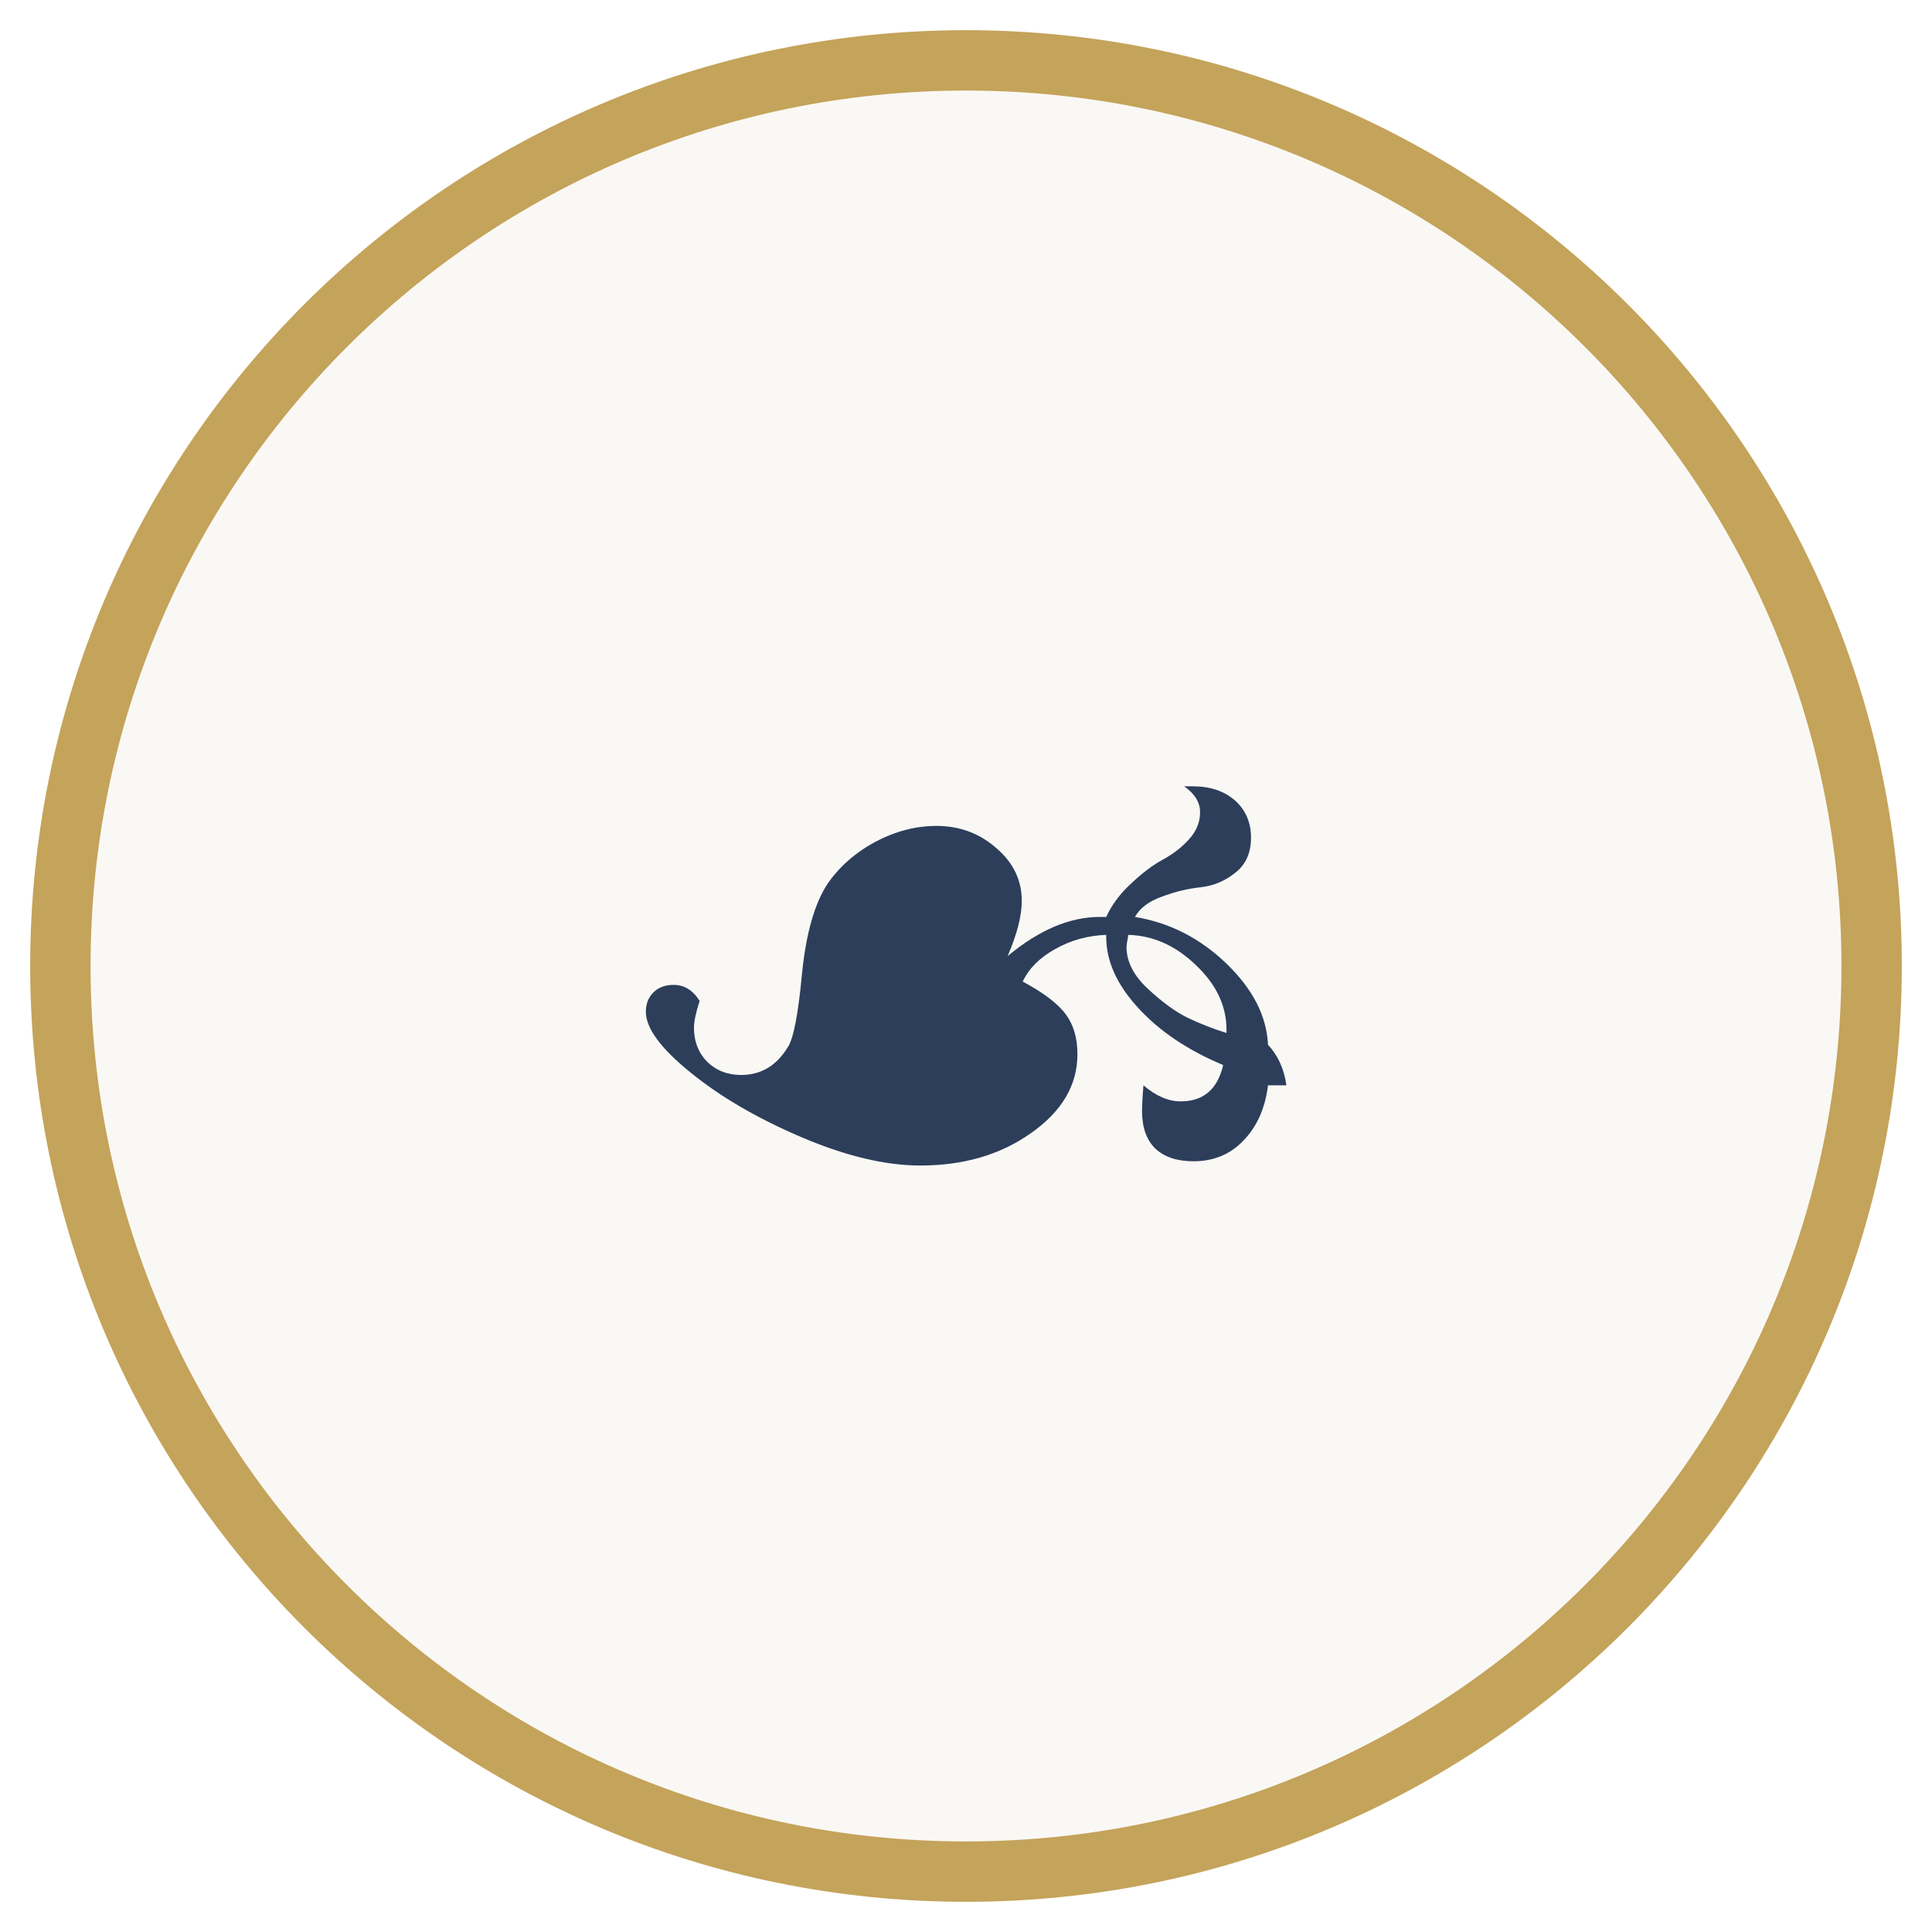
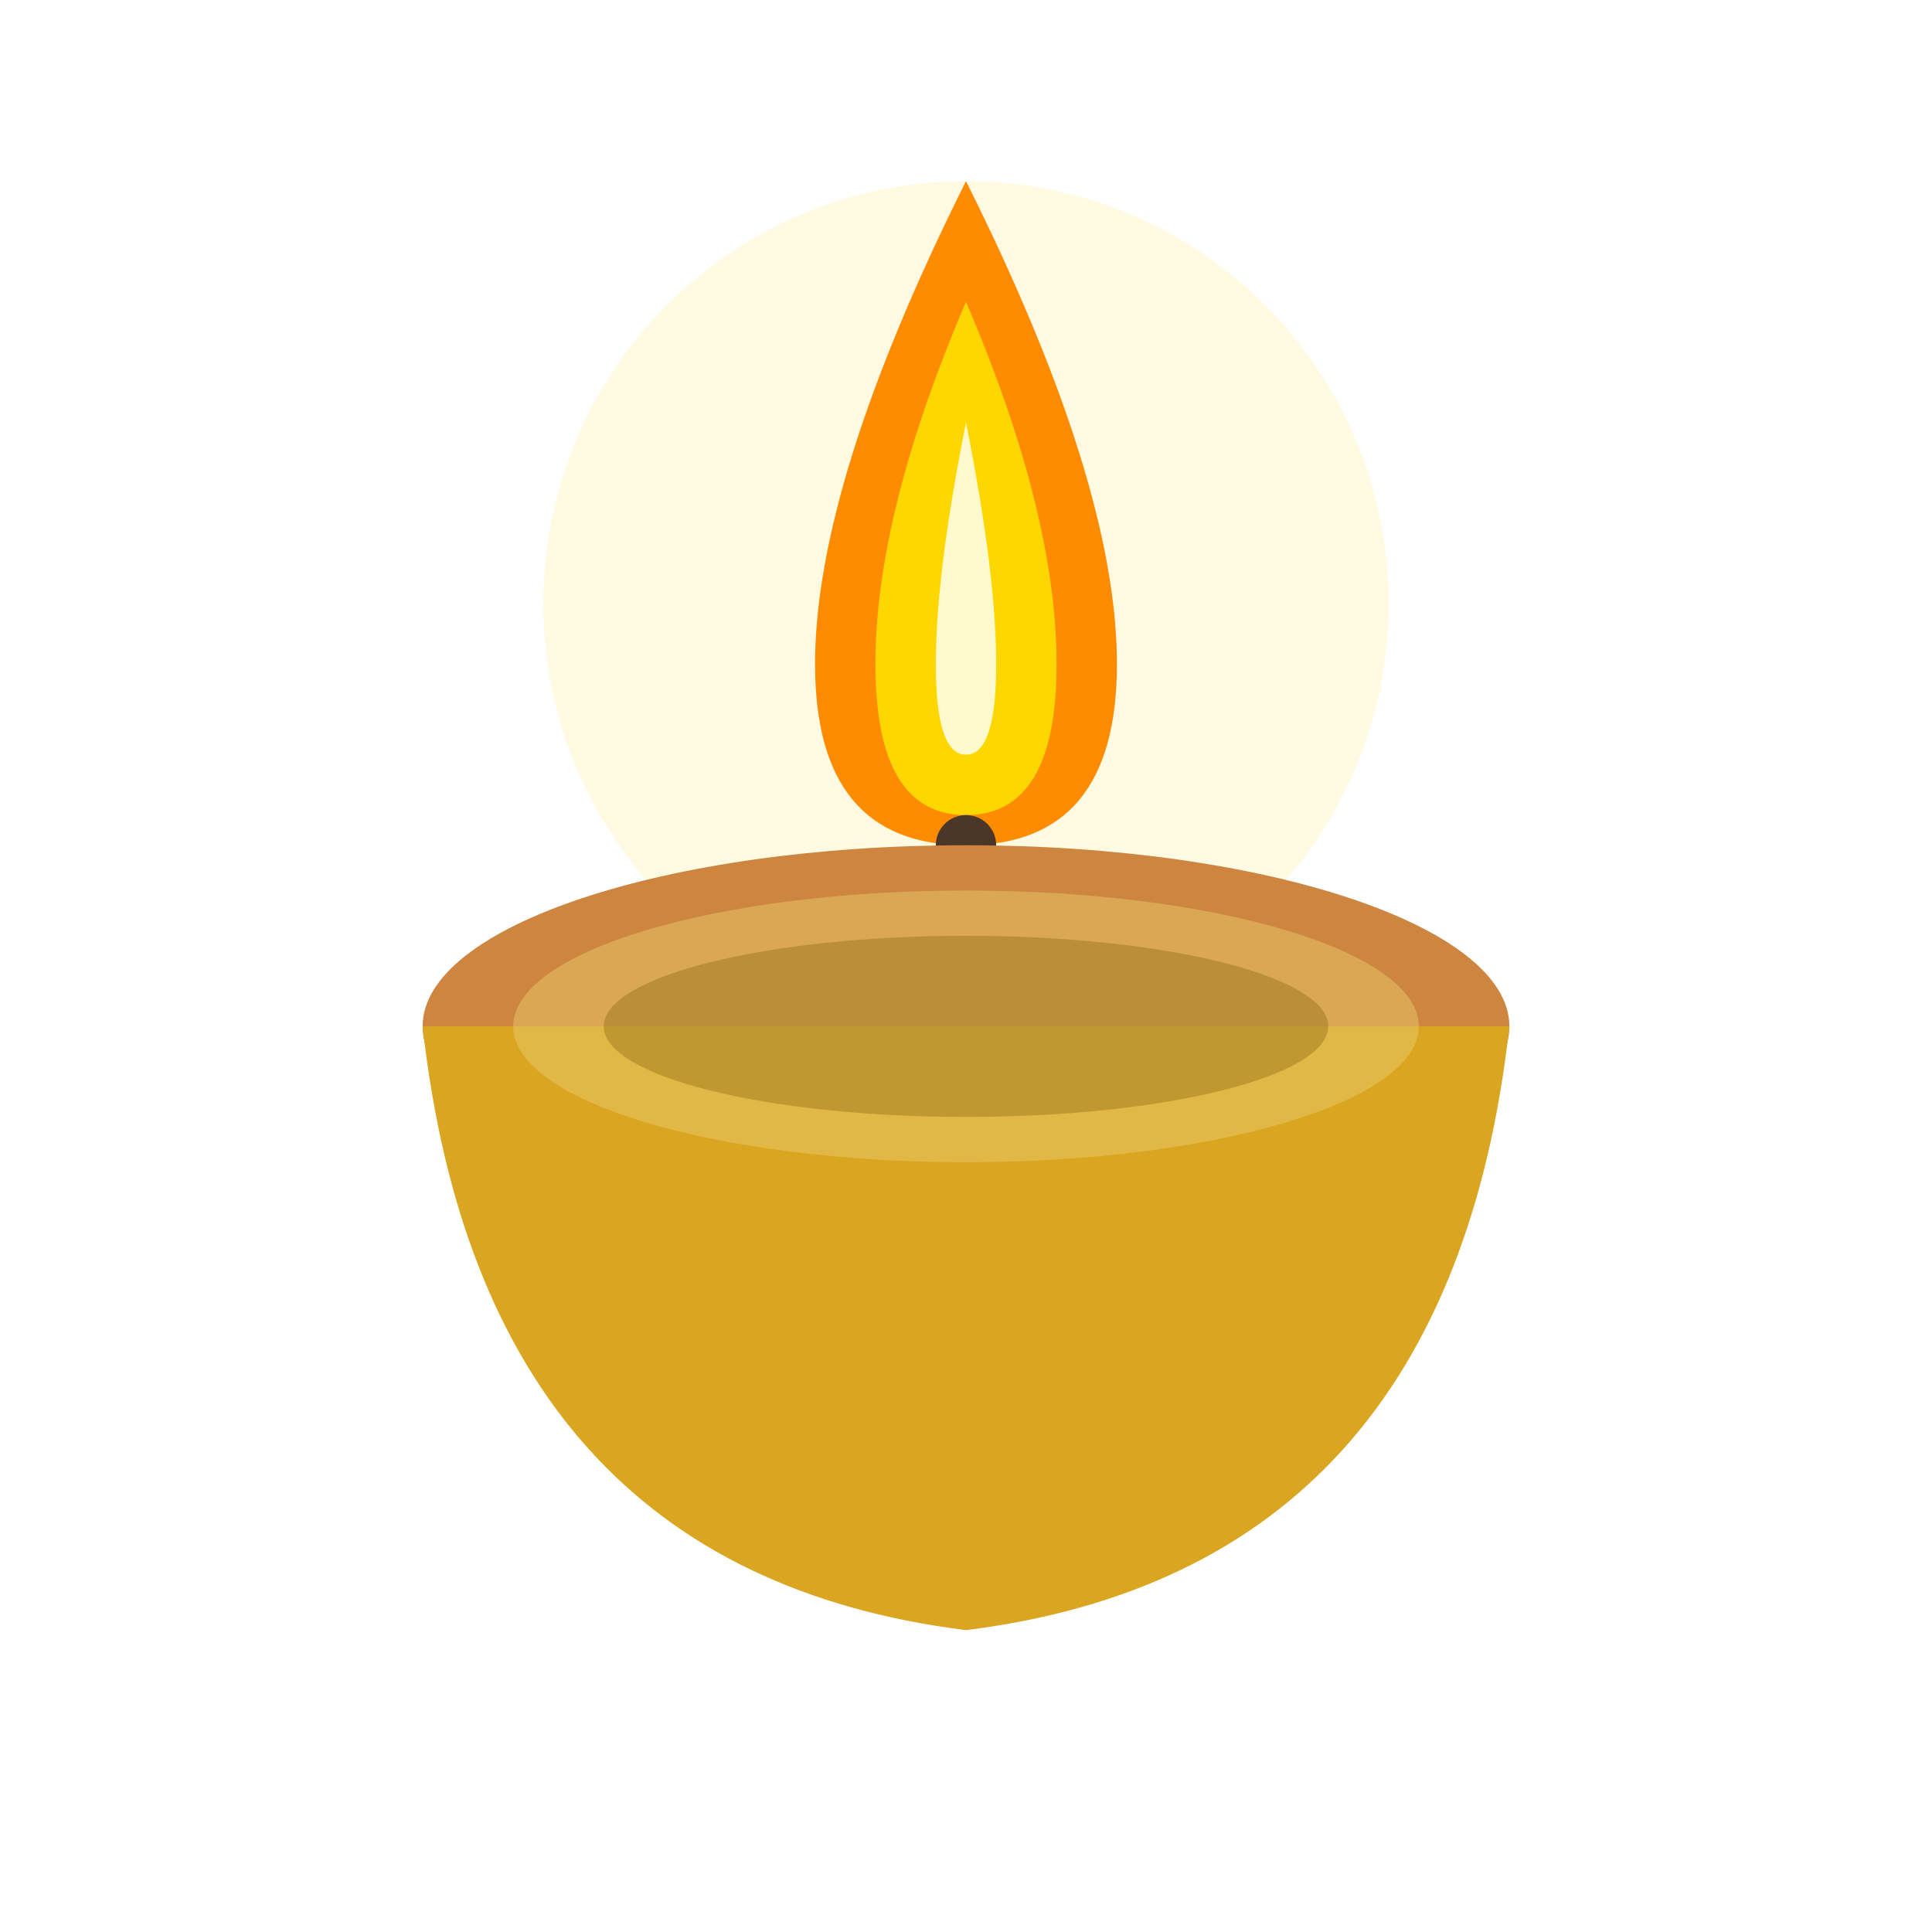
<svg xmlns="http://www.w3.org/2000/svg" viewBox="0 0 64 64">
-   <circle cx="32" cy="32" r="30" fill="#FAF8F5" stroke="#C4A35A" stroke-width="2" />
-   <text x="32" y="42" text-anchor="middle" font-size="28" fill="#2C3E5A" font-family="serif">☙</text>
+   <circle cx="32" cy="20" r="14" fill="#FFD700" opacity="0.12" />
+   <path d="M32 6 Q27 16 27 22 Q27 28 32 28 Q37 28 37 22 Q37 16 32 6Z" fill="#FF8C00" />
+   <path d="M32 10 Q29 17 29 22 Q29 27 32 27 Q35 27 35 22 Q35 17 32 10Z" fill="#FFD700" />
+   <path d="M32 14 Q31 19 31 22 Q31 25 32 25 Q33 25 33 22 Q33 19 32 14Z" fill="#FFFACD" />
+   <rect x="31" y="27" width="2" height="6" rx="1" fill="#4A3728" />
+   <ellipse cx="32" cy="34" rx="13" ry="3.5" fill="#8B4513" opacity="0.6" />
+   <ellipse cx="32" cy="34" rx="18" ry="6" fill="#CD853F" />
+   <path d="M14 34 Q16 52 32 54 Q48 52 50 34 Z" fill="#DAA520" />
+   <ellipse cx="32" cy="34" rx="15" ry="4.5" fill="#E8C96A" opacity="0.5" />
+   <ellipse cx="32" cy="34" rx="12" ry="3" fill="#8B6914" opacity="0.4" />
</svg>
